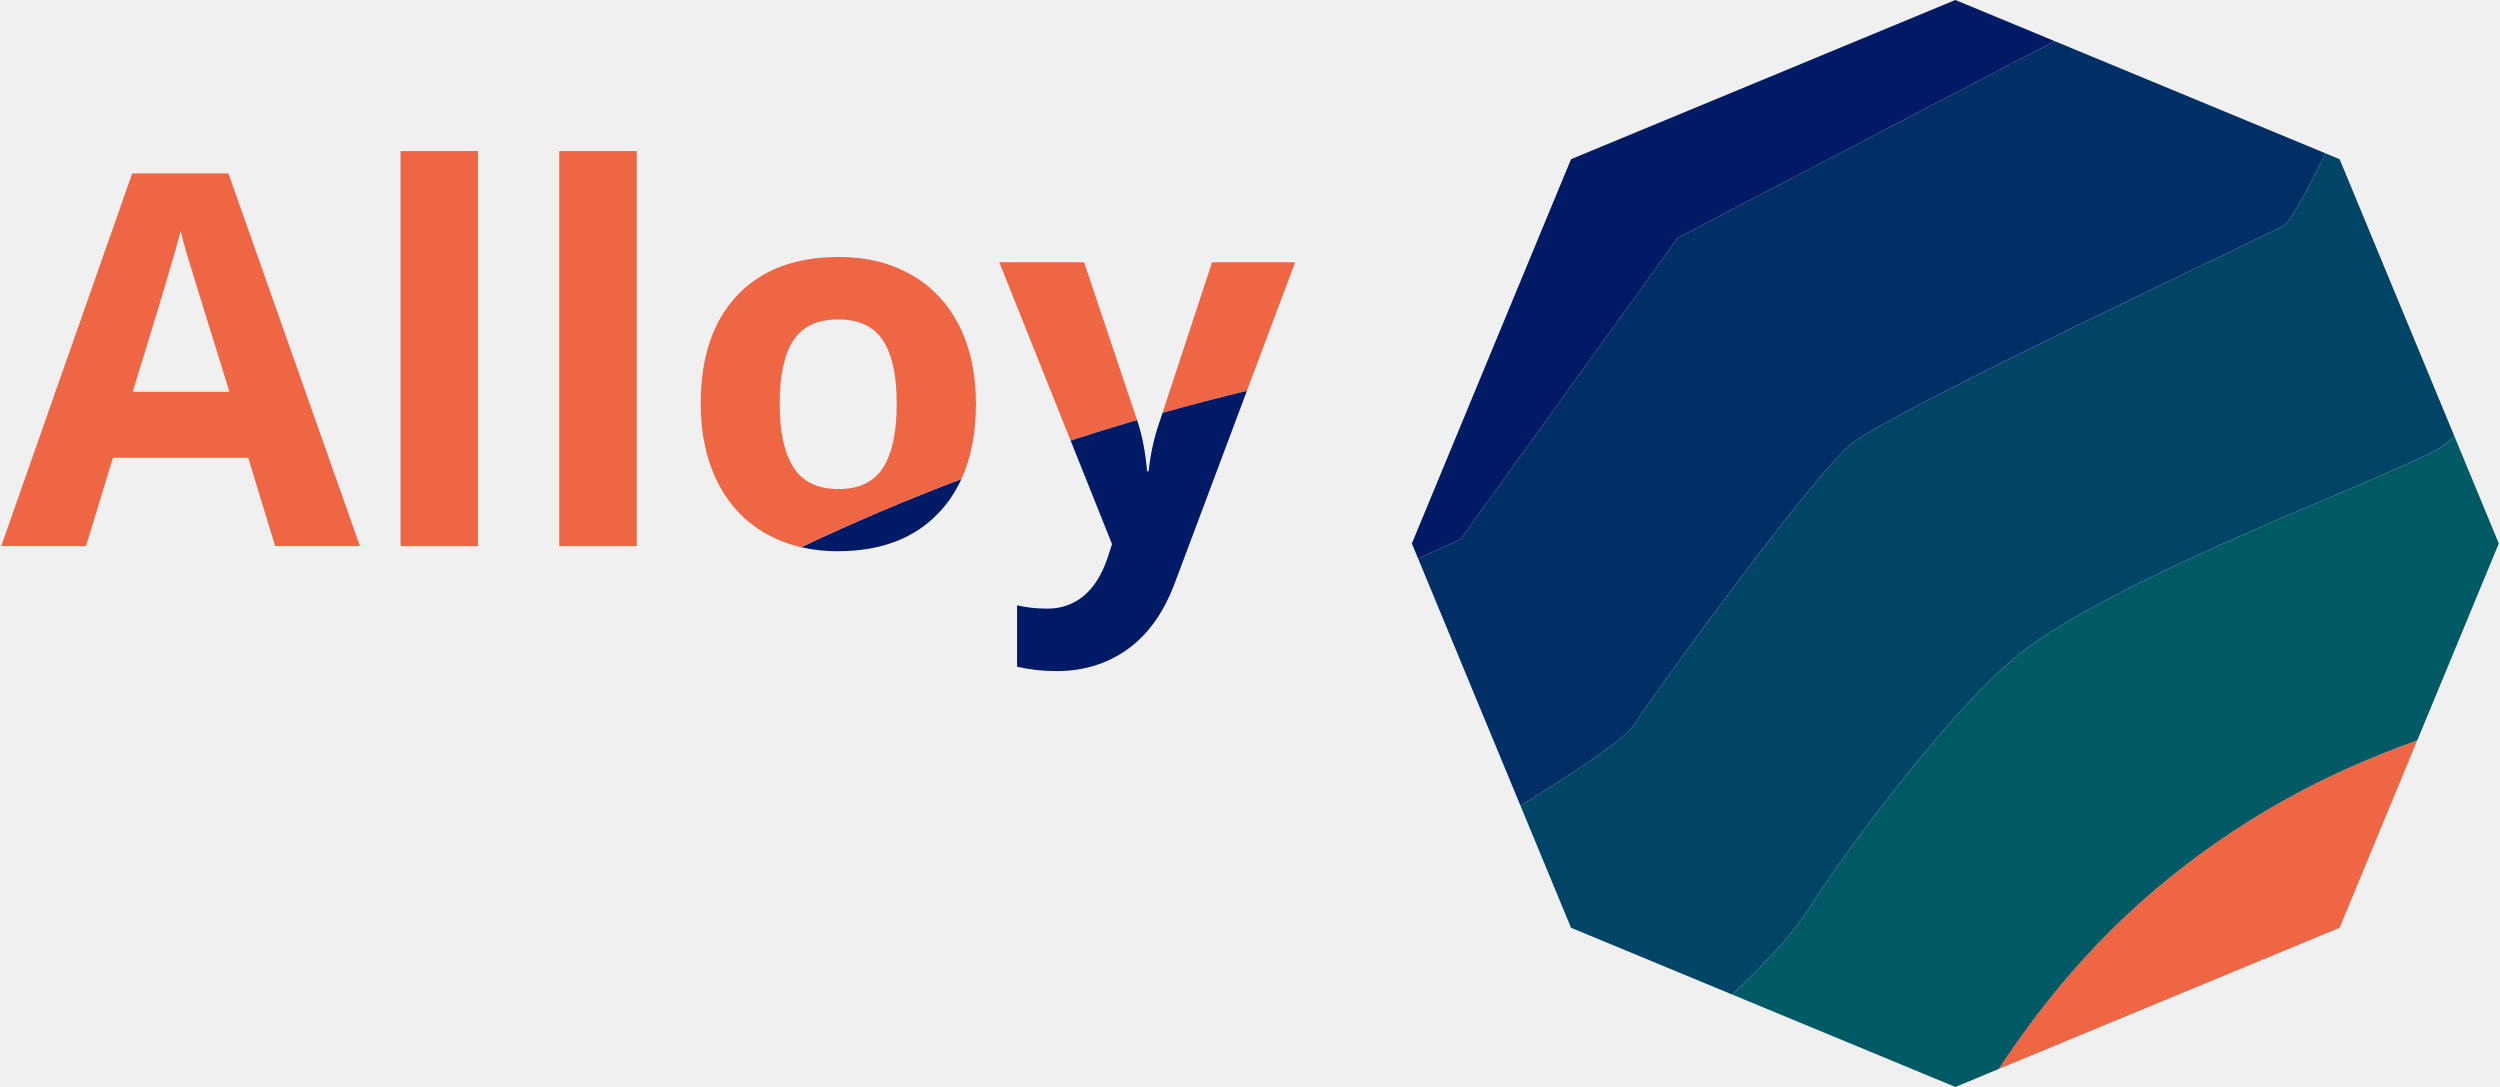
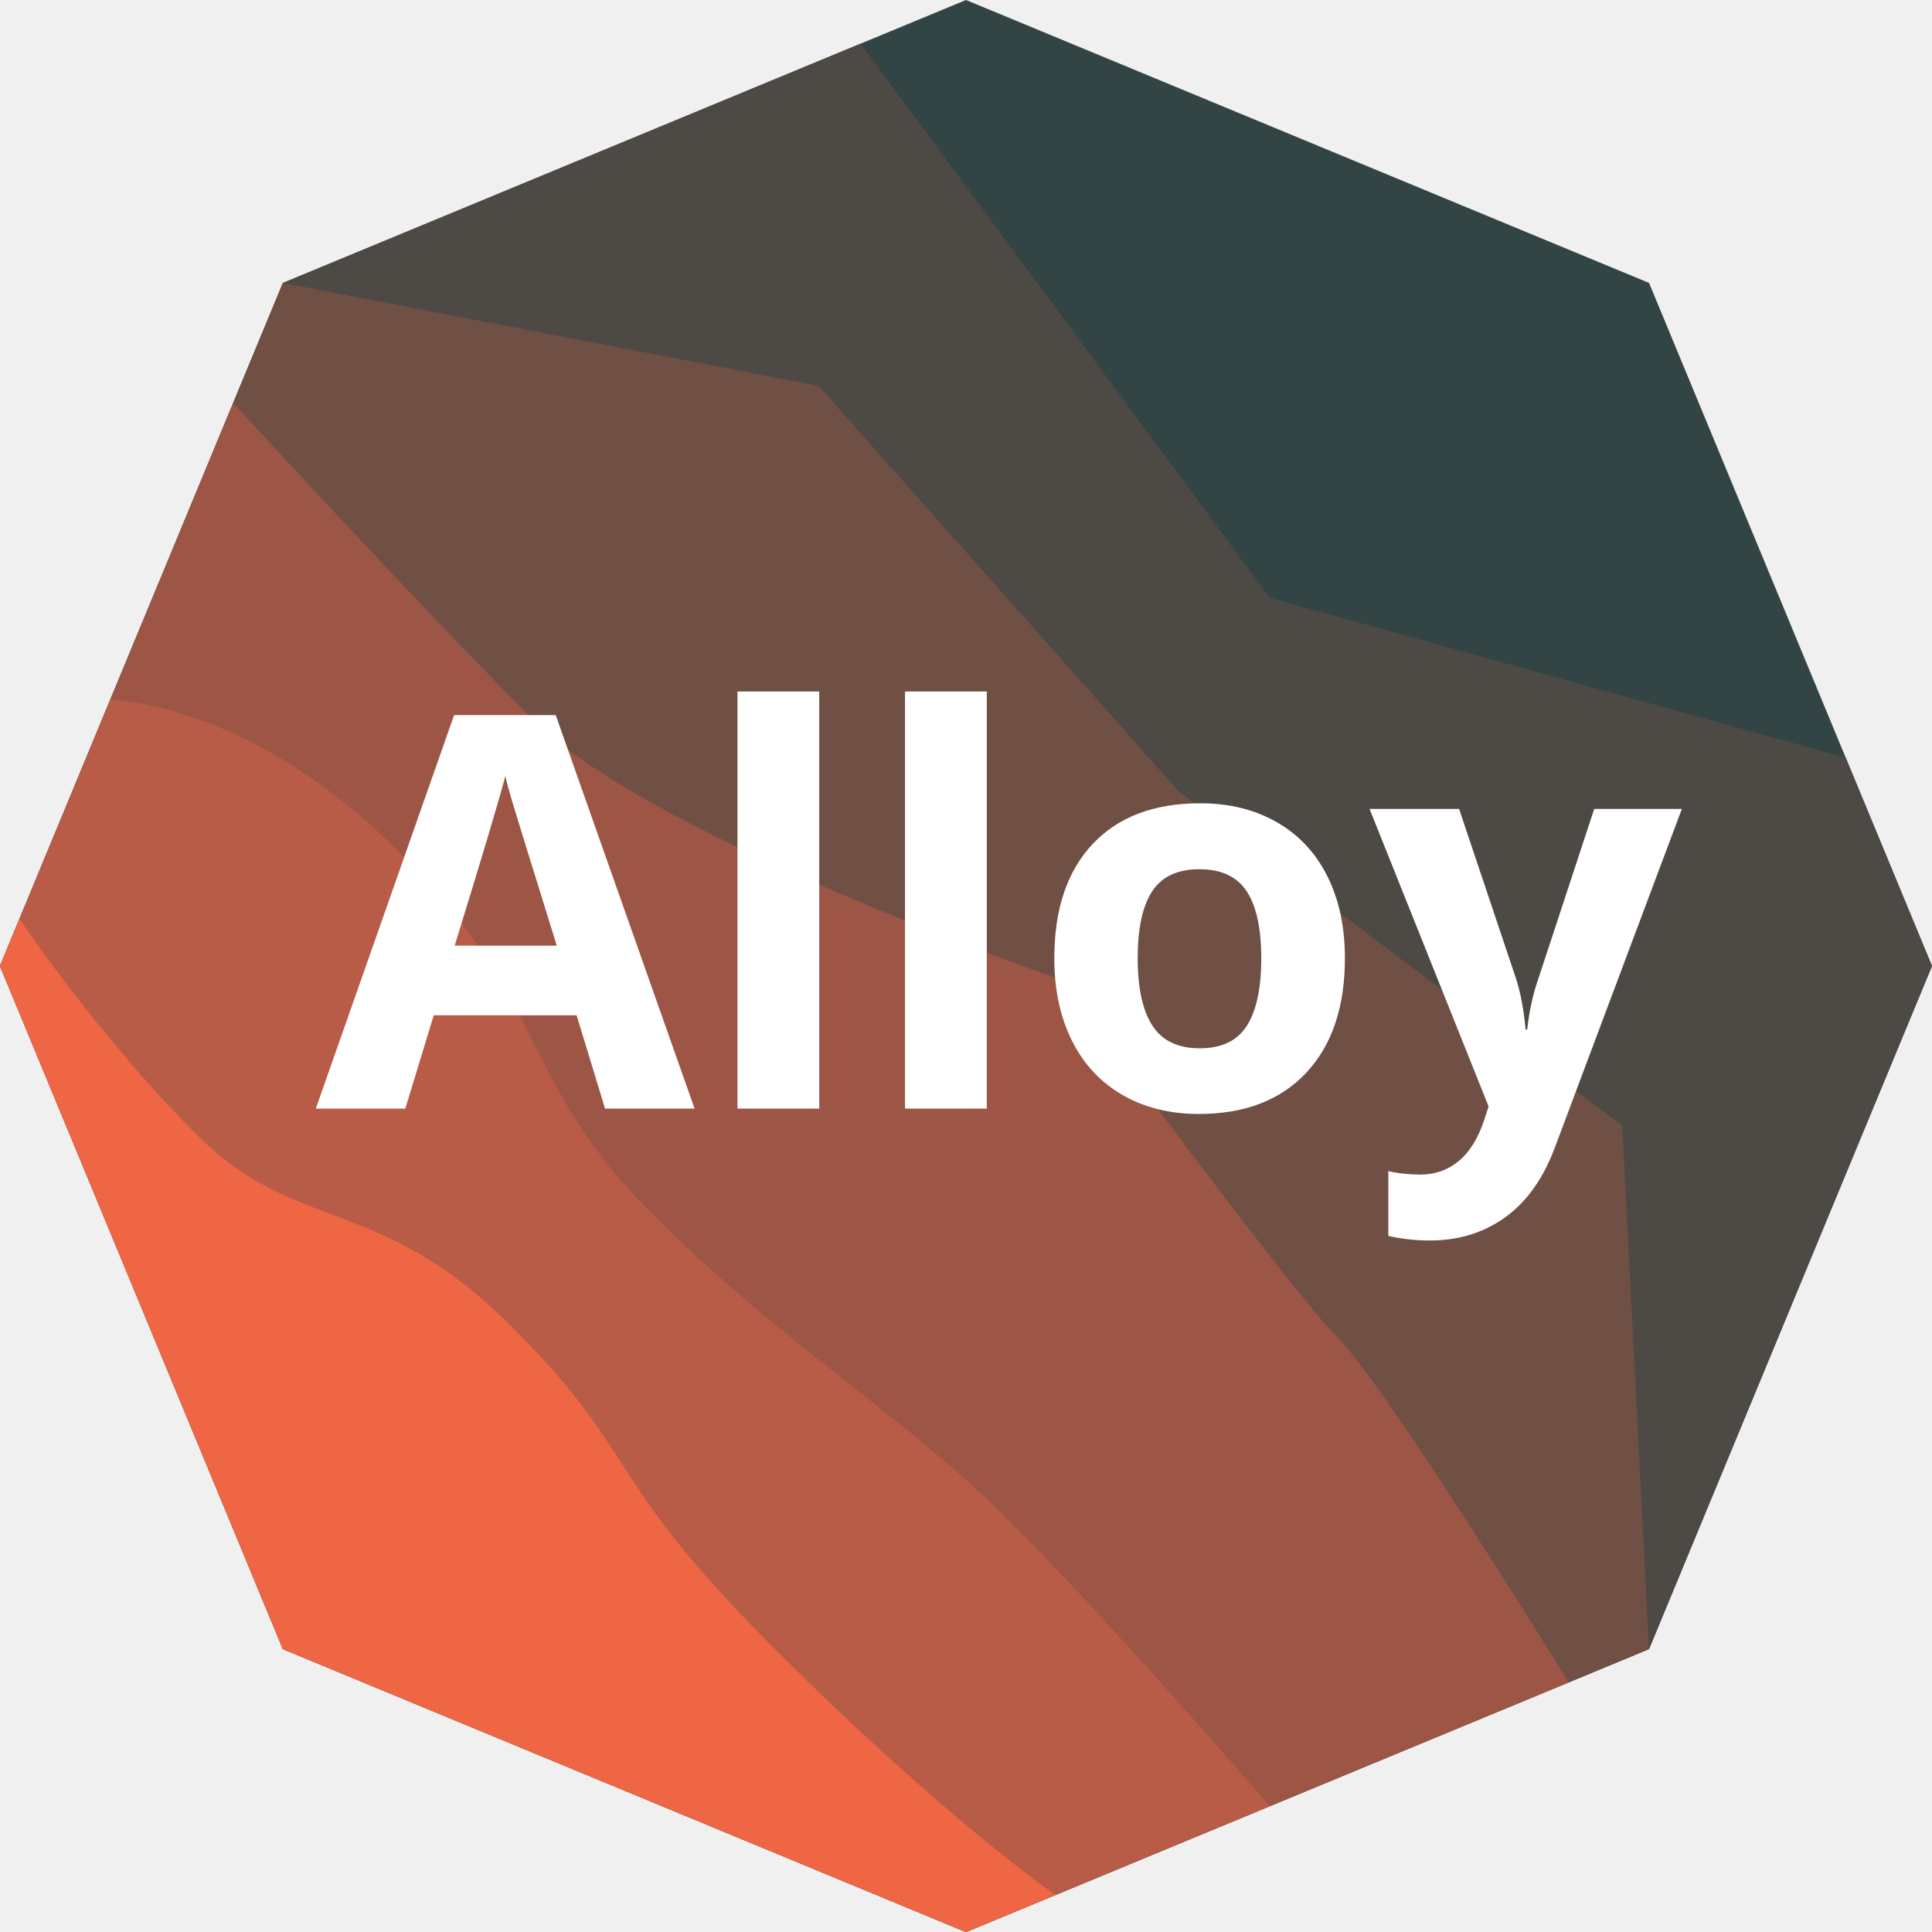
- <svg xmlns="http://www.w3.org/2000/svg" version="1.1" id="Laag_1" x="0px" y="0px" width="322px" height="140px" viewBox="0 0 322 140" enable-background="new 0 0 322 140" xml:space="preserve">
-   <rect x="-4571.377" y="558.197" fill="#1D0B00" width="1279.436" height="395.98" />
-   <path fill="#002F66" d="M216.102,30.63L188.12,69.448l-5.465,2.501l13.185,31.832c6.94-4.284,13.479-8.597,14.657-10.465  c2.159-3.422,23.595-33.033,28.256-36.387c6.694-4.818,50.739-25.471,55.292-27.809c0.948-0.487,3.111-4.531,5.485-9.369  L264.632,5.295L216.102,30.63z" />
-   <path fill="#EE6644" d="M257.429,137.688l43.917-18.191l10.003-24.15c-8.207,3.003-17.217,6.929-27.292,14.179  C271.588,118.5,263.604,128.375,257.429,137.688z" />
-   <polygon fill="#001A66" points="216.102,30.63 264.632,5.295 251.848,0 202.351,20.503 181.848,70 182.655,71.949 188.12,69.448 " />
-   <path fill="#004566" d="M294.045,29.12c-4.553,2.338-48.598,22.992-55.292,27.809c-4.661,3.354-26.097,32.965-28.256,36.387  c-1.178,1.868-7.717,6.181-14.657,10.465l6.51,15.717l20.752,8.595c4.095-3.845,7.787-7.761,9.773-10.909  c4.317-6.844,19.208-27.248,28.53-33.956c13.388-9.635,43.346-20.595,52.452-25.271c0.688-0.353,1.456-0.98,2.268-1.773  l-14.78-35.681l-1.815-0.752C297.157,24.589,294.993,28.634,294.045,29.12z" />
-   <path fill="#005A66" d="M261.405,83.228c-9.322,6.708-24.213,27.112-28.53,33.956c-1.986,3.147-5.678,7.064-9.773,10.909  L251.848,140l5.581-2.312c6.176-9.313,14.159-19.188,26.628-28.162c10.075-7.25,19.085-11.176,27.292-14.179L321.848,70  l-5.723-13.816c-0.812,0.793-1.58,1.42-2.268,1.773C304.751,62.633,274.793,73.593,261.405,83.228z" />
-   <path fill="none" d="M107.945,41.141c-2.66,0-4.578,0.898-5.758,2.697c-1.176,1.799-1.766,4.52-1.766,8.16  c0,3.619,0.594,6.355,1.783,8.208c1.189,1.854,3.123,2.78,5.805,2.78c2.66,0,4.572-0.921,5.74-2.764  c1.166-1.842,1.75-4.583,1.75-8.225c0-3.619-0.59-6.334-1.766-8.144C112.554,42.046,110.625,41.141,107.945,41.141z" />
-   <path fill="none" d="M23.273,29.759c-0.719,2.791-2.779,9.692-6.18,20.702h12.459c-3.205-10.312-5.01-16.145-5.412-17.497  C23.738,31.613,23.449,30.545,23.273,29.759z" />
-   <path fill="none" d="M147.746,60.698h0.195c0.24-2.245,0.709-4.36,1.406-6.345l0.387-1.176c-1.094,0.307-2.188,0.608-3.283,0.928  l0.083,0.248C147.125,56.141,147.527,58.257,147.746,60.698z" />
-   <path fill="#EE6644" d="M46.363,70.345l-16.941-48.01H17.027L0.152,70.345h10.922l3.469-11.381h17.43l3.467,11.381H46.363z   M17.093,50.462c3.4-11.01,5.461-17.911,6.18-20.702c0.176,0.785,0.465,1.854,0.867,3.205c0.402,1.353,2.207,7.185,5.412,17.497  H17.093z" />
-   <rect x="51.595" y="19.458" fill="#EE6644" width="9.975" height="50.888" />
-   <rect x="72.035" y="19.458" fill="#EE6644" width="9.977" height="50.888" />
-   <path fill="#001A66" d="M107.879,71c5.604,0,9.977-1.679,13.113-5.036c1.166-1.247,2.114-2.674,2.847-4.278  c-6.962,2.644-13.865,5.57-20.648,8.794C104.662,70.822,106.223,71,107.879,71z" />
-   <path fill="#EE6644" d="M123.545,41.959c-1.439-2.856-3.5-5.048-6.182-6.574c-2.682-1.525-5.777-2.289-9.289-2.289  c-5.645,0-10.027,1.657-13.145,4.972c-3.119,3.313-4.678,7.958-4.678,13.932c0,3.837,0.721,7.194,2.158,10.072  c1.439,2.878,3.5,5.086,6.182,6.623c1.416,0.812,2.951,1.403,4.599,1.786c6.784-3.225,13.686-6.151,20.648-8.794  c1.241-2.717,1.864-5.945,1.864-9.687C125.703,48.162,124.984,44.815,123.545,41.959z M113.75,60.223  c-1.168,1.843-3.08,2.764-5.74,2.764c-2.682,0-4.615-0.927-5.805-2.78c-1.189-1.853-1.783-4.589-1.783-8.208  c0-3.641,0.59-6.361,1.766-8.16c1.18-1.799,3.098-2.697,5.758-2.697c2.68,0,4.609,0.904,5.789,2.714  c1.176,1.81,1.766,4.524,1.766,8.144C115.5,55.64,114.916,58.382,113.75,60.223z" />
-   <path fill="#EE6644" d="M166.812,33.783h-10.695l-6.383,19.394c3.631-1.018,7.256-1.964,10.869-2.841L166.812,33.783z" />
-   <path fill="#EE6644" d="M139.634,33.783h-10.924l9.187,22.966c2.85-0.922,5.702-1.811,8.554-2.644L139.634,33.783z" />
-   <path fill="#001A66" d="M149.734,53.177l-0.387,1.176c-0.697,1.984-1.166,4.1-1.406,6.345h-0.195  c-0.219-2.441-0.621-4.557-1.211-6.345l-0.083-0.248c-2.852,0.833-5.704,1.721-8.554,2.644l5.334,13.335l-0.588,1.799  c-0.742,2.18-1.773,3.81-3.09,4.89c-1.32,1.079-2.863,1.618-4.629,1.618c-1.418,0-2.727-0.142-3.926-0.425v7.914  c1.658,0.371,3.348,0.556,5.07,0.556c3.51,0,6.578-0.948,9.207-2.845c2.625-1.896,4.648-4.753,6.066-8.568l9.26-24.686  C156.99,51.213,153.365,52.159,149.734,53.177z" />
+ <svg xmlns="http://www.w3.org/2000/svg" version="1.1" id="Laag_1" x="0px" y="0px" width="139.726px" height="139.726px" viewBox="0 0 139.726 139.726" enable-background="new 0 0 139.726 139.726" xml:space="preserve">
+   <rect x="-4749.157" y="558.059" fill="#1D0B00" width="1279.436" height="395.98" />
+   <g>
+     <polygon fill="#334444" points="20.462,119.263 0,69.863 20.462,20.462 69.863,0 119.263,20.462 139.726,69.863 119.263,119.263    69.863,139.726  " />
+     <polygon fill="#4D4944" points="20.462,119.263 0,69.863 20.462,20.462 62.242,3.157 91.832,43.236 133.485,54.795 139.726,69.863    119.263,119.263 69.863,139.726  " />
+     <polygon fill="#704F45" points="20.462,119.263 0,69.863 20.462,20.462 59.2,27.902 85.258,57.245 117.328,81.419 119.263,119.263    69.863,139.726  " />
+     <path fill="#9D5646" d="M20.462,119.263L0,69.863l16.866-40.718c0,0,13.191,14.403,21.75,22.963S76.819,70.88,76.819,70.88   s16.373,22.312,19.919,25.858s16.708,24.934,16.708,24.934l-43.584,18.053L20.462,119.263z" />
+     <path fill="#B85B47" d="M20.462,119.263L0,69.863l7.967-19.234c0,0,9.905-0.004,20.847,10.938S37.479,78.1,47.122,87.742   s18.16,14.537,25.86,22.237s18.851,20.646,18.851,20.646l-21.969,9.1L20.462,119.263z" />
+     <path fill="#EE6644" d="M20.462,119.263L0,69.863l1.407-3.398c0,0,5.623,8.398,12.838,15.613S27.382,86.322,36.97,95.91   s6.401,10.683,18.937,23.218s20.433,17.915,20.433,17.915l-6.477,2.683L20.462,119.263z" />
+   </g>
+   <g>
+     <g>
+       <path fill="#FFFFFF" d="M43.758,80.177l-2.055-6.747H31.37l-2.056,6.747h-6.475l10.004-28.46h7.348l10.043,28.46H43.758z     M40.268,68.39c-1.9-6.113-2.97-9.571-3.208-10.372c-0.239-0.801-0.41-1.435-0.514-1.9c-0.426,1.655-1.648,5.746-3.663,12.272    H40.268z" />
+       <path fill="#FFFFFF" d="M59.248,80.177h-5.913V50.011h5.913V80.177z" />
+       <path fill="#FFFFFF" d="M71.366,80.177h-5.914V50.011h5.914V80.177z" />
+       <path fill="#FFFFFF" d="M97.266,69.301c0,3.528-0.931,6.288-2.793,8.278c-1.859,1.99-4.452,2.985-7.774,2.985    c-2.081,0-3.916-0.456-5.505-1.367c-1.59-0.911-2.811-2.22-3.665-3.926c-0.852-1.706-1.279-3.696-1.279-5.971    c0-3.541,0.924-6.294,2.773-8.259c1.848-1.965,4.446-2.947,7.792-2.947c2.082,0,3.917,0.453,5.507,1.357    c1.59,0.905,2.811,2.204,3.665,3.897C96.84,65.043,97.266,67.026,97.266,69.301z M82.28,69.301c0,2.145,0.352,3.768,1.057,4.866    c0.705,1.099,1.851,1.648,3.441,1.648c1.577,0,2.71-0.546,3.403-1.638c0.691-1.092,1.037-2.717,1.037-4.876    c0-2.145-0.35-3.755-1.047-4.828c-0.699-1.073-1.843-1.609-3.432-1.609c-1.577,0-2.714,0.533-3.413,1.599    C82.629,65.53,82.28,67.143,82.28,69.301z" />
+       <path fill="#FFFFFF" d="M99.049,58.503h6.476l4.091,12.194c0.35,1.06,0.588,2.314,0.718,3.761h0.116    c0.142-1.331,0.42-2.585,0.834-3.761l4.013-12.194h6.34l-9.17,24.447c-0.841,2.262-2.04,3.955-3.596,5.079    c-1.558,1.124-3.377,1.686-5.458,1.686c-1.021,0-2.023-0.109-3.006-0.329v-4.691c0.711,0.168,1.487,0.252,2.327,0.252    c1.047,0,1.961-0.32,2.744-0.959c0.78-0.64,1.392-1.606,1.832-2.899l0.349-1.066L99.049,58.503z" />
+     </g>
+   </g>
</svg>
